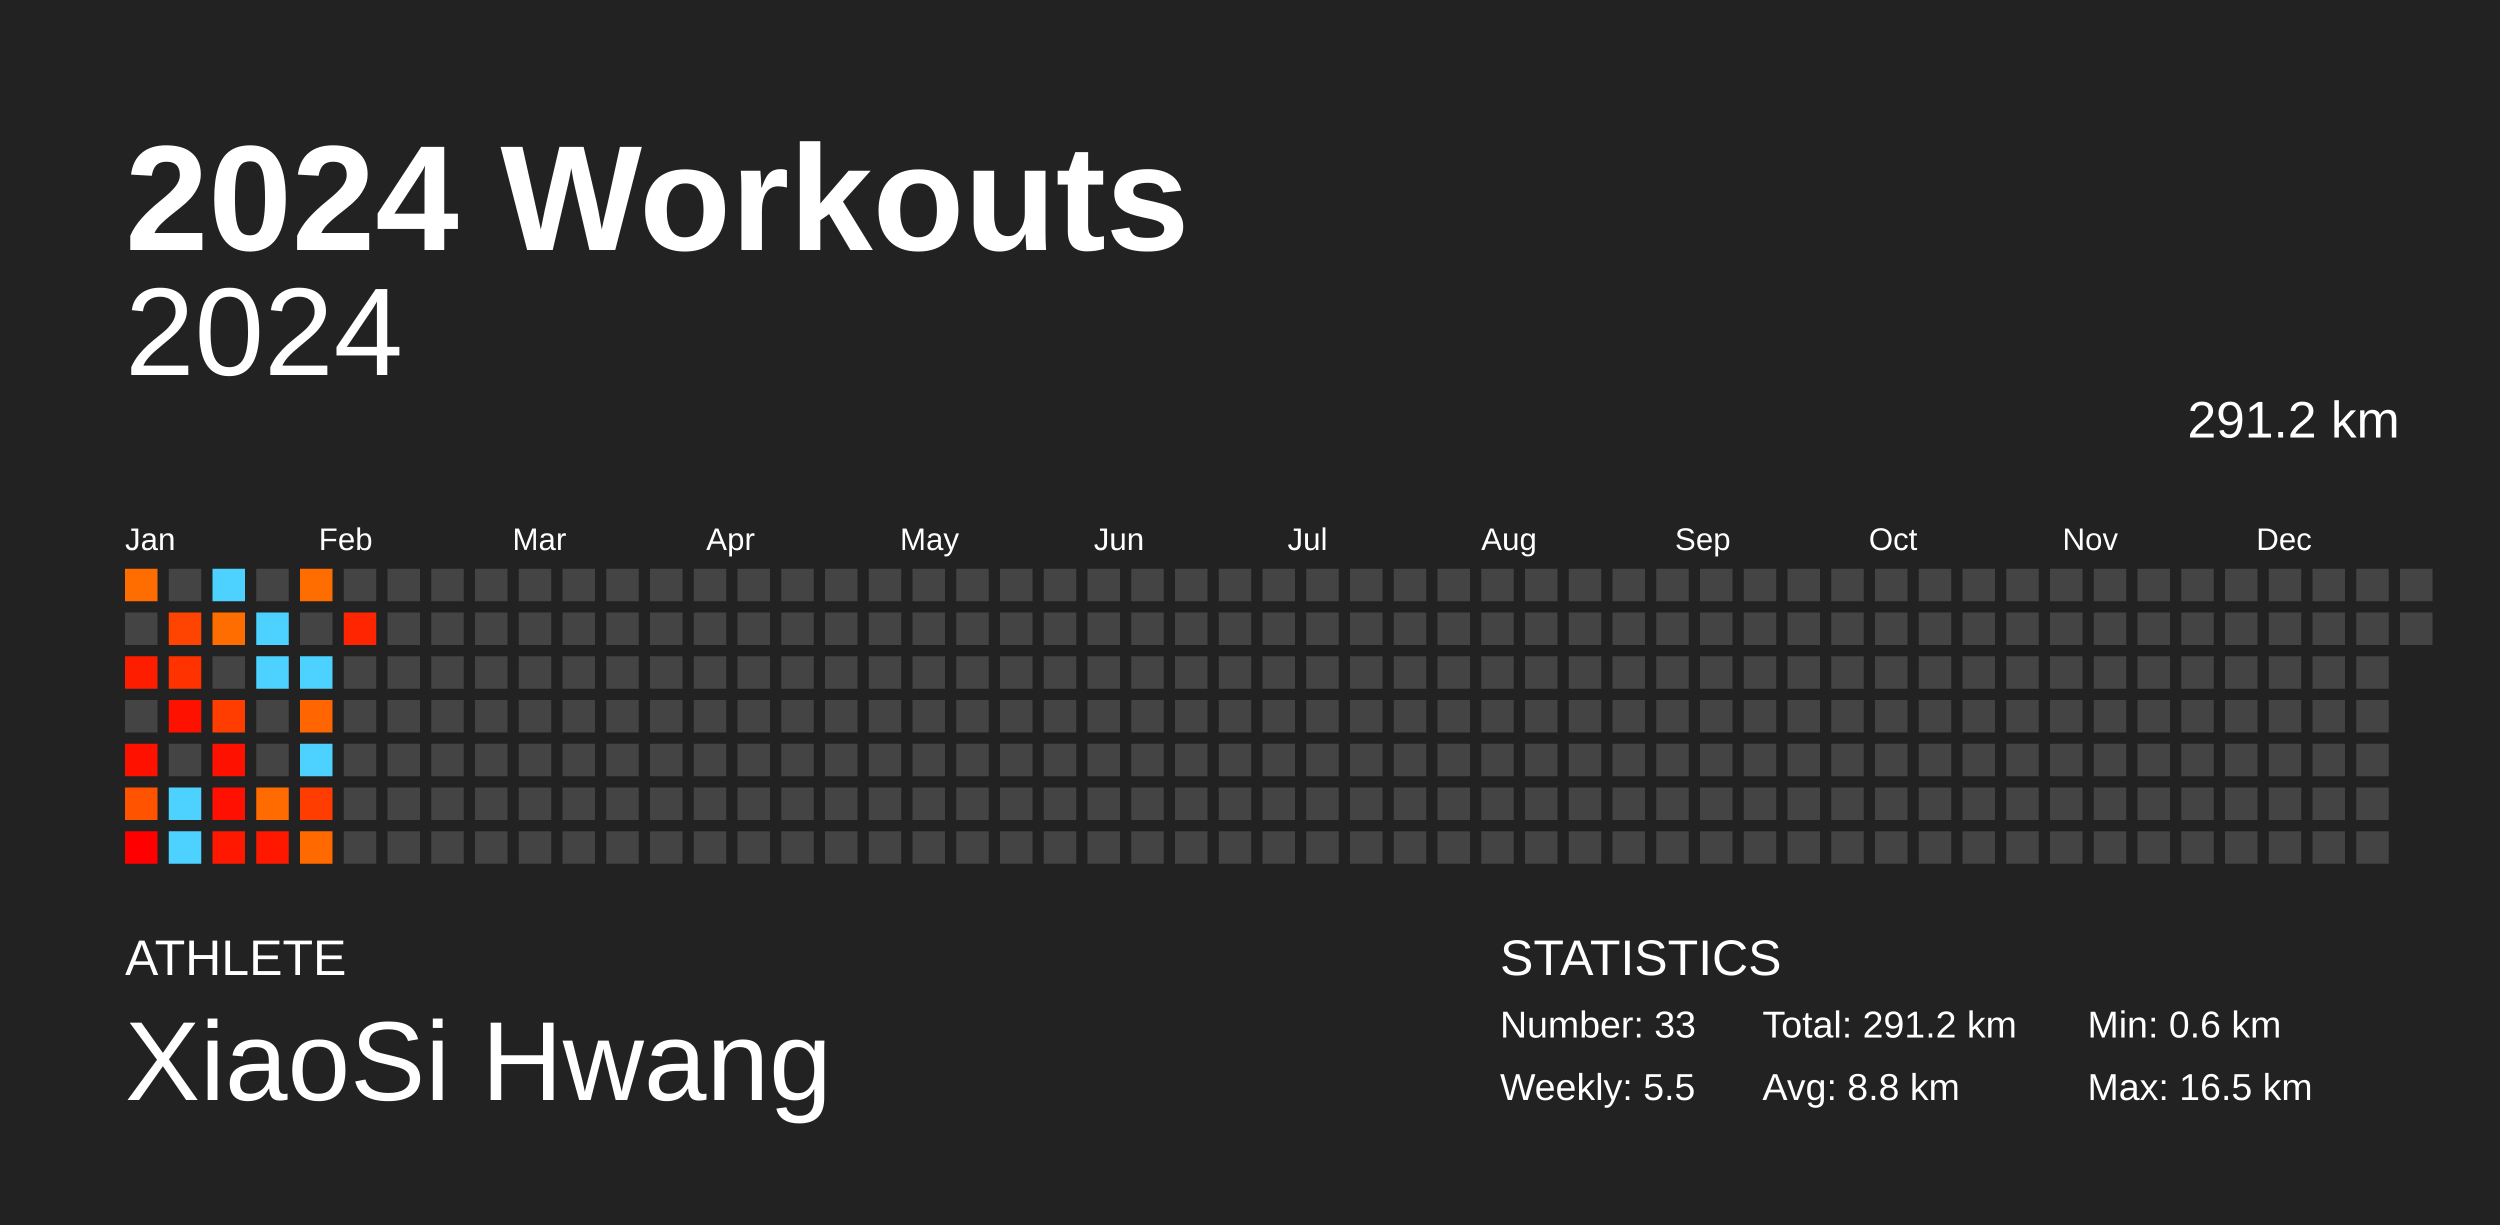
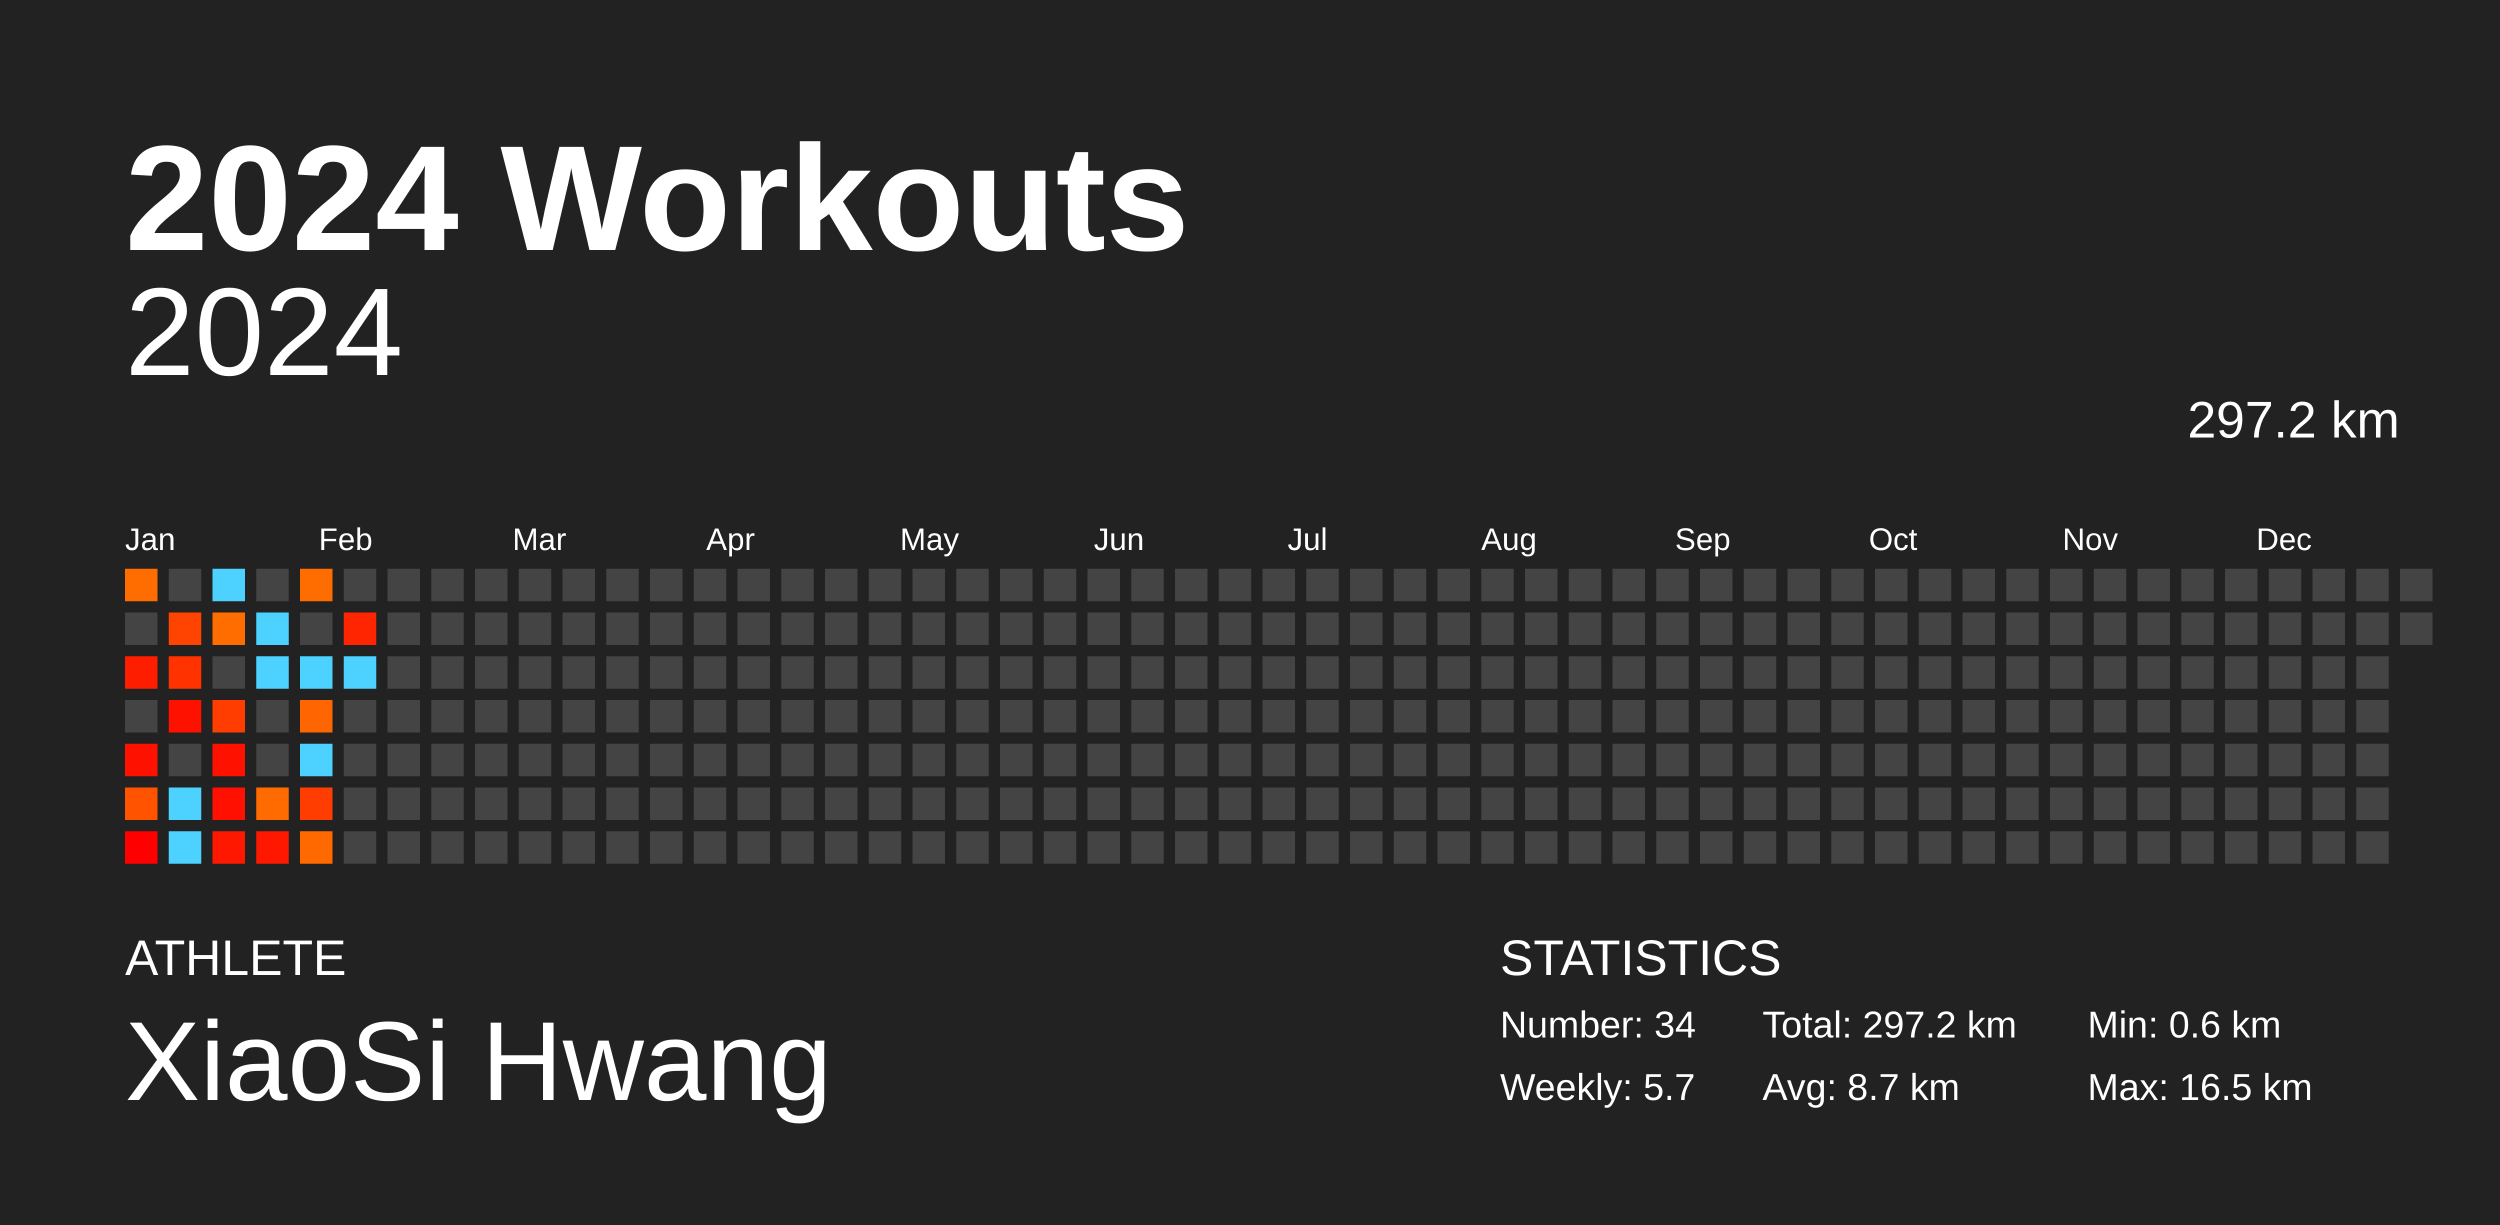
<svg xmlns="http://www.w3.org/2000/svg" baseProfile="full" height="98mm" version="1.1" viewBox="0,0,200,98" width="200mm">
  <defs />
  <rect fill="#222222" height="98" width="200" x="0" y="0" />
  <text fill="#FFFFFF" style="font-size:12px; font-family:Arial; font-weight:bold;" x="10" y="20">2024 Workouts</text>
  <text fill="#FFFFFF" style="font-size:4px; font-family:Arial" x="10" y="78">ATHLETE</text>
  <text fill="#FFFFFF" style="font-size:9px; font-family:Arial" x="10" y="88">XiaoSi Hwang</text>
  <text fill="#FFFFFF" style="font-size:4px; font-family:Arial" x="120" y="78">STATISTICS</text>
-   <text fill="#FFFFFF" style="font-size:3px; font-family:Arial" x="120" y="83">Number: 33</text>
-   <text fill="#FFFFFF" style="font-size:3px; font-family:Arial" x="120" y="88">Weekly: 5.5</text>
-   <text fill="#FFFFFF" style="font-size:3px; font-family:Arial" x="141" y="83">Total: 291.2 km</text>
-   <text fill="#FFFFFF" style="font-size:3px; font-family:Arial" x="141" y="88">Avg: 8.8 km</text>
+   <text fill="#FFFFFF" style="font-size:3px; font-family:Arial" x="120" y="83">Number: 34</text>
+   <text fill="#FFFFFF" style="font-size:3px; font-family:Arial" x="120" y="88">Weekly: 5.7</text>
+   <text fill="#FFFFFF" style="font-size:3px; font-family:Arial" x="141" y="83">Total: 297.2 km</text>
+   <text fill="#FFFFFF" style="font-size:3px; font-family:Arial" x="141" y="88">Avg: 8.7 km</text>
  <text fill="#FFFFFF" style="font-size:3px; font-family:Arial" x="167" y="83">Min: 0.6 km</text>
  <text fill="#FFFFFF" style="font-size:3px; font-family:Arial" x="167" y="88">Max: 16.5 km</text>
  <text alignment-baseline="hanging" fill="#FFFFFF" style="font-size:10.0px; font-family:Arial;" x="10" y="30">2024</text>
-   <text alignment-baseline="hanging" fill="#FFFFFF" style="font-size:4.125px; font-family:Arial;" x="175" y="35">291.2 km</text>
+   <text alignment-baseline="hanging" fill="#FFFFFF" style="font-size:4.125px; font-family:Arial;" x="175" y="35">297.2 km</text>
  <text fill="#FFFFFF" style="font-size:2.5px; font-family:Arial" x="10.0" y="44">Jan</text>
  <text fill="#FFFFFF" style="font-size:2.5px; font-family:Arial" x="25.5" y="44">Feb</text>
  <text fill="#FFFFFF" style="font-size:2.5px; font-family:Arial" x="41.0" y="44">Mar</text>
  <text fill="#FFFFFF" style="font-size:2.5px; font-family:Arial" x="56.5" y="44">Apr</text>
  <text fill="#FFFFFF" style="font-size:2.5px; font-family:Arial" x="72.0" y="44">May</text>
  <text fill="#FFFFFF" style="font-size:2.5px; font-family:Arial" x="87.5" y="44">Jun</text>
  <text fill="#FFFFFF" style="font-size:2.5px; font-family:Arial" x="103.0" y="44">Jul</text>
  <text fill="#FFFFFF" style="font-size:2.5px; font-family:Arial" x="118.5" y="44">Aug</text>
  <text fill="#FFFFFF" style="font-size:2.5px; font-family:Arial" x="134.0" y="44">Sep</text>
  <text fill="#FFFFFF" style="font-size:2.5px; font-family:Arial" x="149.5" y="44">Oct</text>
  <text fill="#FFFFFF" style="font-size:2.5px; font-family:Arial" x="165.0" y="44">Nov</text>
  <text fill="#FFFFFF" style="font-size:2.5px; font-family:Arial" x="180.5" y="44">Dec</text>
  <rect fill="#ff6c00" height="2.6" width="2.6" x="10.0" y="45.5" />
  <rect fill="#444444" height="2.6" width="2.6" x="10.0" y="49.0" />
  <rect fill="#ff1d00" height="2.6" width="2.6" x="10.0" y="52.5" />
  <rect fill="#444444" height="2.6" width="2.6" x="10.0" y="56.0" />
  <rect fill="#ff1100" height="2.6" width="2.6" x="10.0" y="59.5" />
  <rect fill="#ff5300" height="2.6" width="2.6" x="10.0" y="63.0" />
  <rect fill="#ff0000" height="2.6" width="2.6" x="10.0" y="66.5" />
  <rect fill="#444444" height="2.6" width="2.6" x="13.5" y="45.5" />
  <rect fill="#ff4300" height="2.6" width="2.6" x="13.5" y="49.0" />
  <rect fill="#ff3200" height="2.6" width="2.6" x="13.5" y="52.5" />
  <rect fill="#ff1100" height="2.6" width="2.6" x="13.5" y="56.0" />
  <rect fill="#444444" height="2.6" width="2.6" x="13.5" y="59.5" />
  <rect fill="#4dd2ff" height="2.6" width="2.6" x="13.5" y="63.0" />
  <rect fill="#4dd2ff" height="2.6" width="2.6" x="13.5" y="66.5" />
  <rect fill="#4dd2ff" height="2.6" width="2.6" x="17.0" y="45.5" />
  <rect fill="#ff6c00" height="2.6" width="2.6" x="17.0" y="49.0" />
  <rect fill="#444444" height="2.6" width="2.6" x="17.0" y="52.5" />
  <rect fill="#ff3d00" height="2.6" width="2.6" x="17.0" y="56.0" />
  <rect fill="#ff1100" height="2.6" width="2.6" x="17.0" y="59.5" />
  <rect fill="#ff1000" height="2.6" width="2.6" x="17.0" y="63.0" />
  <rect fill="#ff1800" height="2.6" width="2.6" x="17.0" y="66.5" />
  <rect fill="#444444" height="2.6" width="2.6" x="20.5" y="45.5" />
  <rect fill="#4dd2ff" height="2.6" width="2.6" x="20.5" y="49.0" />
  <rect fill="#4dd2ff" height="2.6" width="2.6" x="20.5" y="52.5" />
  <rect fill="#444444" height="2.6" width="2.6" x="20.5" y="56.0" />
  <rect fill="#444444" height="2.6" width="2.6" x="20.5" y="59.5" />
  <rect fill="#ff6b00" height="2.6" width="2.6" x="20.5" y="63.0" />
  <rect fill="#ff1800" height="2.6" width="2.6" x="20.5" y="66.5" />
  <rect fill="#ff6c00" height="2.6" width="2.6" x="24.0" y="45.5" />
  <rect fill="#444444" height="2.6" width="2.6" x="24.0" y="49.0" />
  <rect fill="#4dd2ff" height="2.6" width="2.6" x="24.0" y="52.5" />
  <rect fill="#ff6500" height="2.6" width="2.6" x="24.0" y="56.0" />
  <rect fill="#4dd2ff" height="2.6" width="2.6" x="24.0" y="59.5" />
  <rect fill="#ff3d00" height="2.6" width="2.6" x="24.0" y="63.0" />
  <rect fill="#ff6900" height="2.6" width="2.6" x="24.0" y="66.5" />
  <rect fill="#444444" height="2.6" width="2.6" x="27.5" y="45.5" />
  <rect fill="#ff2500" height="2.6" width="2.6" x="27.5" y="49.0" />
-   <rect fill="#444444" height="2.6" width="2.6" x="27.5" y="52.5" />
+   <rect fill="#4dd2ff" height="2.6" width="2.6" x="27.5" y="52.5" />
  <rect fill="#444444" height="2.6" width="2.6" x="27.5" y="56.0" />
  <rect fill="#444444" height="2.6" width="2.6" x="27.5" y="59.5" />
  <rect fill="#444444" height="2.6" width="2.6" x="27.5" y="63.0" />
  <rect fill="#444444" height="2.6" width="2.6" x="27.5" y="66.5" />
  <rect fill="#444444" height="2.6" width="2.6" x="31.0" y="45.5" />
  <rect fill="#444444" height="2.6" width="2.6" x="31.0" y="49.0" />
  <rect fill="#444444" height="2.6" width="2.6" x="31.0" y="52.5" />
  <rect fill="#444444" height="2.6" width="2.6" x="31.0" y="56.0" />
  <rect fill="#444444" height="2.6" width="2.6" x="31.0" y="59.5" />
  <rect fill="#444444" height="2.6" width="2.6" x="31.0" y="63.0" />
  <rect fill="#444444" height="2.6" width="2.6" x="31.0" y="66.5" />
  <rect fill="#444444" height="2.6" width="2.6" x="34.5" y="45.5" />
  <rect fill="#444444" height="2.6" width="2.6" x="34.5" y="49.0" />
  <rect fill="#444444" height="2.6" width="2.6" x="34.5" y="52.5" />
  <rect fill="#444444" height="2.6" width="2.6" x="34.5" y="56.0" />
  <rect fill="#444444" height="2.6" width="2.6" x="34.5" y="59.5" />
  <rect fill="#444444" height="2.6" width="2.6" x="34.5" y="63.0" />
  <rect fill="#444444" height="2.6" width="2.6" x="34.5" y="66.5" />
  <rect fill="#444444" height="2.6" width="2.6" x="38.0" y="45.5" />
  <rect fill="#444444" height="2.6" width="2.6" x="38.0" y="49.0" />
  <rect fill="#444444" height="2.6" width="2.6" x="38.0" y="52.5" />
  <rect fill="#444444" height="2.6" width="2.6" x="38.0" y="56.0" />
  <rect fill="#444444" height="2.6" width="2.6" x="38.0" y="59.5" />
  <rect fill="#444444" height="2.6" width="2.6" x="38.0" y="63.0" />
  <rect fill="#444444" height="2.6" width="2.6" x="38.0" y="66.5" />
  <rect fill="#444444" height="2.6" width="2.6" x="41.5" y="45.5" />
  <rect fill="#444444" height="2.6" width="2.6" x="41.5" y="49.0" />
  <rect fill="#444444" height="2.6" width="2.6" x="41.5" y="52.5" />
  <rect fill="#444444" height="2.6" width="2.6" x="41.5" y="56.0" />
  <rect fill="#444444" height="2.6" width="2.6" x="41.5" y="59.5" />
  <rect fill="#444444" height="2.6" width="2.6" x="41.5" y="63.0" />
  <rect fill="#444444" height="2.6" width="2.6" x="41.5" y="66.5" />
  <rect fill="#444444" height="2.6" width="2.6" x="45.0" y="45.5" />
  <rect fill="#444444" height="2.6" width="2.6" x="45.0" y="49.0" />
  <rect fill="#444444" height="2.6" width="2.6" x="45.0" y="52.5" />
  <rect fill="#444444" height="2.6" width="2.6" x="45.0" y="56.0" />
  <rect fill="#444444" height="2.6" width="2.6" x="45.0" y="59.5" />
  <rect fill="#444444" height="2.6" width="2.6" x="45.0" y="63.0" />
  <rect fill="#444444" height="2.6" width="2.6" x="45.0" y="66.5" />
  <rect fill="#444444" height="2.6" width="2.6" x="48.5" y="45.5" />
  <rect fill="#444444" height="2.6" width="2.6" x="48.5" y="49.0" />
  <rect fill="#444444" height="2.6" width="2.6" x="48.5" y="52.5" />
  <rect fill="#444444" height="2.6" width="2.6" x="48.5" y="56.0" />
  <rect fill="#444444" height="2.6" width="2.6" x="48.5" y="59.5" />
  <rect fill="#444444" height="2.6" width="2.6" x="48.5" y="63.0" />
  <rect fill="#444444" height="2.6" width="2.6" x="48.5" y="66.5" />
  <rect fill="#444444" height="2.6" width="2.6" x="52.0" y="45.5" />
  <rect fill="#444444" height="2.6" width="2.6" x="52.0" y="49.0" />
  <rect fill="#444444" height="2.6" width="2.6" x="52.0" y="52.5" />
  <rect fill="#444444" height="2.6" width="2.6" x="52.0" y="56.0" />
  <rect fill="#444444" height="2.6" width="2.6" x="52.0" y="59.5" />
  <rect fill="#444444" height="2.6" width="2.6" x="52.0" y="63.0" />
  <rect fill="#444444" height="2.6" width="2.6" x="52.0" y="66.5" />
  <rect fill="#444444" height="2.6" width="2.6" x="55.5" y="45.5" />
  <rect fill="#444444" height="2.6" width="2.6" x="55.5" y="49.0" />
  <rect fill="#444444" height="2.6" width="2.6" x="55.5" y="52.5" />
  <rect fill="#444444" height="2.6" width="2.6" x="55.5" y="56.0" />
  <rect fill="#444444" height="2.6" width="2.6" x="55.5" y="59.5" />
  <rect fill="#444444" height="2.6" width="2.6" x="55.5" y="63.0" />
  <rect fill="#444444" height="2.6" width="2.6" x="55.5" y="66.5" />
  <rect fill="#444444" height="2.6" width="2.6" x="59.0" y="45.5" />
  <rect fill="#444444" height="2.6" width="2.6" x="59.0" y="49.0" />
  <rect fill="#444444" height="2.6" width="2.6" x="59.0" y="52.5" />
  <rect fill="#444444" height="2.6" width="2.6" x="59.0" y="56.0" />
  <rect fill="#444444" height="2.6" width="2.6" x="59.0" y="59.5" />
  <rect fill="#444444" height="2.6" width="2.6" x="59.0" y="63.0" />
  <rect fill="#444444" height="2.6" width="2.6" x="59.0" y="66.5" />
  <rect fill="#444444" height="2.6" width="2.6" x="62.5" y="45.5" />
  <rect fill="#444444" height="2.6" width="2.6" x="62.5" y="49.0" />
  <rect fill="#444444" height="2.6" width="2.6" x="62.5" y="52.5" />
  <rect fill="#444444" height="2.6" width="2.6" x="62.5" y="56.0" />
  <rect fill="#444444" height="2.6" width="2.6" x="62.5" y="59.5" />
  <rect fill="#444444" height="2.6" width="2.6" x="62.5" y="63.0" />
  <rect fill="#444444" height="2.6" width="2.6" x="62.5" y="66.5" />
  <rect fill="#444444" height="2.6" width="2.6" x="66.0" y="45.5" />
  <rect fill="#444444" height="2.6" width="2.6" x="66.0" y="49.0" />
  <rect fill="#444444" height="2.6" width="2.6" x="66.0" y="52.5" />
  <rect fill="#444444" height="2.6" width="2.6" x="66.0" y="56.0" />
  <rect fill="#444444" height="2.6" width="2.6" x="66.0" y="59.5" />
  <rect fill="#444444" height="2.6" width="2.6" x="66.0" y="63.0" />
  <rect fill="#444444" height="2.6" width="2.6" x="66.0" y="66.5" />
  <rect fill="#444444" height="2.6" width="2.6" x="69.5" y="45.5" />
  <rect fill="#444444" height="2.6" width="2.6" x="69.5" y="49.0" />
  <rect fill="#444444" height="2.6" width="2.6" x="69.5" y="52.5" />
  <rect fill="#444444" height="2.6" width="2.6" x="69.5" y="56.0" />
  <rect fill="#444444" height="2.6" width="2.6" x="69.5" y="59.5" />
  <rect fill="#444444" height="2.6" width="2.6" x="69.5" y="63.0" />
  <rect fill="#444444" height="2.6" width="2.6" x="69.5" y="66.5" />
  <rect fill="#444444" height="2.6" width="2.6" x="73.0" y="45.5" />
  <rect fill="#444444" height="2.6" width="2.6" x="73.0" y="49.0" />
  <rect fill="#444444" height="2.6" width="2.6" x="73.0" y="52.5" />
  <rect fill="#444444" height="2.6" width="2.6" x="73.0" y="56.0" />
  <rect fill="#444444" height="2.6" width="2.6" x="73.0" y="59.5" />
  <rect fill="#444444" height="2.6" width="2.6" x="73.0" y="63.0" />
  <rect fill="#444444" height="2.6" width="2.6" x="73.0" y="66.5" />
  <rect fill="#444444" height="2.6" width="2.6" x="76.5" y="45.5" />
  <rect fill="#444444" height="2.6" width="2.6" x="76.5" y="49.0" />
  <rect fill="#444444" height="2.6" width="2.6" x="76.5" y="52.5" />
  <rect fill="#444444" height="2.6" width="2.6" x="76.5" y="56.0" />
  <rect fill="#444444" height="2.6" width="2.6" x="76.5" y="59.5" />
  <rect fill="#444444" height="2.6" width="2.6" x="76.5" y="63.0" />
  <rect fill="#444444" height="2.6" width="2.6" x="76.5" y="66.5" />
  <rect fill="#444444" height="2.6" width="2.6" x="80.0" y="45.5" />
  <rect fill="#444444" height="2.6" width="2.6" x="80.0" y="49.0" />
  <rect fill="#444444" height="2.6" width="2.6" x="80.0" y="52.5" />
  <rect fill="#444444" height="2.6" width="2.6" x="80.0" y="56.0" />
  <rect fill="#444444" height="2.6" width="2.6" x="80.0" y="59.5" />
  <rect fill="#444444" height="2.6" width="2.6" x="80.0" y="63.0" />
  <rect fill="#444444" height="2.6" width="2.6" x="80.0" y="66.5" />
  <rect fill="#444444" height="2.6" width="2.6" x="83.5" y="45.5" />
  <rect fill="#444444" height="2.6" width="2.6" x="83.5" y="49.0" />
  <rect fill="#444444" height="2.6" width="2.6" x="83.5" y="52.5" />
  <rect fill="#444444" height="2.6" width="2.6" x="83.5" y="56.0" />
  <rect fill="#444444" height="2.6" width="2.6" x="83.5" y="59.5" />
  <rect fill="#444444" height="2.6" width="2.6" x="83.5" y="63.0" />
  <rect fill="#444444" height="2.6" width="2.6" x="83.5" y="66.5" />
  <rect fill="#444444" height="2.6" width="2.6" x="87.0" y="45.5" />
  <rect fill="#444444" height="2.6" width="2.6" x="87.0" y="49.0" />
  <rect fill="#444444" height="2.6" width="2.6" x="87.0" y="52.5" />
  <rect fill="#444444" height="2.6" width="2.6" x="87.0" y="56.0" />
  <rect fill="#444444" height="2.6" width="2.6" x="87.0" y="59.5" />
  <rect fill="#444444" height="2.6" width="2.6" x="87.0" y="63.0" />
  <rect fill="#444444" height="2.6" width="2.6" x="87.0" y="66.5" />
  <rect fill="#444444" height="2.6" width="2.6" x="90.5" y="45.5" />
  <rect fill="#444444" height="2.6" width="2.6" x="90.5" y="49.0" />
  <rect fill="#444444" height="2.6" width="2.6" x="90.5" y="52.5" />
  <rect fill="#444444" height="2.6" width="2.6" x="90.5" y="56.0" />
  <rect fill="#444444" height="2.6" width="2.6" x="90.5" y="59.5" />
  <rect fill="#444444" height="2.6" width="2.6" x="90.5" y="63.0" />
  <rect fill="#444444" height="2.6" width="2.6" x="90.5" y="66.5" />
  <rect fill="#444444" height="2.6" width="2.6" x="94.0" y="45.5" />
  <rect fill="#444444" height="2.6" width="2.6" x="94.0" y="49.0" />
  <rect fill="#444444" height="2.6" width="2.6" x="94.0" y="52.5" />
  <rect fill="#444444" height="2.6" width="2.6" x="94.0" y="56.0" />
  <rect fill="#444444" height="2.6" width="2.6" x="94.0" y="59.5" />
  <rect fill="#444444" height="2.6" width="2.6" x="94.0" y="63.0" />
  <rect fill="#444444" height="2.6" width="2.6" x="94.0" y="66.5" />
  <rect fill="#444444" height="2.6" width="2.6" x="97.5" y="45.5" />
  <rect fill="#444444" height="2.6" width="2.6" x="97.5" y="49.0" />
  <rect fill="#444444" height="2.6" width="2.6" x="97.5" y="52.5" />
  <rect fill="#444444" height="2.6" width="2.6" x="97.5" y="56.0" />
  <rect fill="#444444" height="2.6" width="2.6" x="97.5" y="59.5" />
  <rect fill="#444444" height="2.6" width="2.6" x="97.5" y="63.0" />
  <rect fill="#444444" height="2.6" width="2.6" x="97.5" y="66.5" />
  <rect fill="#444444" height="2.6" width="2.6" x="101.0" y="45.5" />
  <rect fill="#444444" height="2.6" width="2.6" x="101.0" y="49.0" />
  <rect fill="#444444" height="2.6" width="2.6" x="101.0" y="52.5" />
  <rect fill="#444444" height="2.6" width="2.6" x="101.0" y="56.0" />
  <rect fill="#444444" height="2.6" width="2.6" x="101.0" y="59.5" />
  <rect fill="#444444" height="2.6" width="2.6" x="101.0" y="63.0" />
  <rect fill="#444444" height="2.6" width="2.6" x="101.0" y="66.5" />
  <rect fill="#444444" height="2.6" width="2.6" x="104.5" y="45.5" />
  <rect fill="#444444" height="2.6" width="2.6" x="104.5" y="49.0" />
  <rect fill="#444444" height="2.6" width="2.6" x="104.5" y="52.5" />
  <rect fill="#444444" height="2.6" width="2.6" x="104.5" y="56.0" />
  <rect fill="#444444" height="2.6" width="2.6" x="104.5" y="59.5" />
  <rect fill="#444444" height="2.6" width="2.6" x="104.5" y="63.0" />
  <rect fill="#444444" height="2.6" width="2.6" x="104.5" y="66.5" />
  <rect fill="#444444" height="2.6" width="2.6" x="108.0" y="45.5" />
  <rect fill="#444444" height="2.6" width="2.6" x="108.0" y="49.0" />
  <rect fill="#444444" height="2.6" width="2.6" x="108.0" y="52.5" />
  <rect fill="#444444" height="2.6" width="2.6" x="108.0" y="56.0" />
  <rect fill="#444444" height="2.6" width="2.6" x="108.0" y="59.5" />
  <rect fill="#444444" height="2.6" width="2.6" x="108.0" y="63.0" />
  <rect fill="#444444" height="2.6" width="2.6" x="108.0" y="66.5" />
  <rect fill="#444444" height="2.6" width="2.6" x="111.5" y="45.5" />
  <rect fill="#444444" height="2.6" width="2.6" x="111.5" y="49.0" />
  <rect fill="#444444" height="2.6" width="2.6" x="111.5" y="52.5" />
  <rect fill="#444444" height="2.6" width="2.6" x="111.5" y="56.0" />
  <rect fill="#444444" height="2.6" width="2.6" x="111.5" y="59.5" />
  <rect fill="#444444" height="2.6" width="2.6" x="111.5" y="63.0" />
  <rect fill="#444444" height="2.6" width="2.6" x="111.5" y="66.5" />
  <rect fill="#444444" height="2.6" width="2.6" x="115.0" y="45.5" />
  <rect fill="#444444" height="2.6" width="2.6" x="115.0" y="49.0" />
  <rect fill="#444444" height="2.6" width="2.6" x="115.0" y="52.5" />
  <rect fill="#444444" height="2.6" width="2.6" x="115.0" y="56.0" />
  <rect fill="#444444" height="2.6" width="2.6" x="115.0" y="59.5" />
  <rect fill="#444444" height="2.6" width="2.6" x="115.0" y="63.0" />
  <rect fill="#444444" height="2.6" width="2.6" x="115.0" y="66.5" />
  <rect fill="#444444" height="2.6" width="2.6" x="118.5" y="45.5" />
  <rect fill="#444444" height="2.6" width="2.6" x="118.5" y="49.0" />
  <rect fill="#444444" height="2.6" width="2.6" x="118.5" y="52.5" />
  <rect fill="#444444" height="2.6" width="2.6" x="118.5" y="56.0" />
  <rect fill="#444444" height="2.6" width="2.6" x="118.5" y="59.5" />
  <rect fill="#444444" height="2.6" width="2.6" x="118.5" y="63.0" />
  <rect fill="#444444" height="2.6" width="2.6" x="118.5" y="66.5" />
  <rect fill="#444444" height="2.6" width="2.6" x="122.0" y="45.5" />
  <rect fill="#444444" height="2.6" width="2.6" x="122.0" y="49.0" />
  <rect fill="#444444" height="2.6" width="2.6" x="122.0" y="52.5" />
  <rect fill="#444444" height="2.6" width="2.6" x="122.0" y="56.0" />
  <rect fill="#444444" height="2.6" width="2.6" x="122.0" y="59.5" />
  <rect fill="#444444" height="2.6" width="2.6" x="122.0" y="63.0" />
  <rect fill="#444444" height="2.6" width="2.6" x="122.0" y="66.5" />
  <rect fill="#444444" height="2.6" width="2.6" x="125.5" y="45.5" />
  <rect fill="#444444" height="2.6" width="2.6" x="125.5" y="49.0" />
  <rect fill="#444444" height="2.6" width="2.6" x="125.5" y="52.5" />
  <rect fill="#444444" height="2.6" width="2.6" x="125.5" y="56.0" />
  <rect fill="#444444" height="2.6" width="2.6" x="125.5" y="59.5" />
  <rect fill="#444444" height="2.6" width="2.6" x="125.5" y="63.0" />
  <rect fill="#444444" height="2.6" width="2.6" x="125.5" y="66.5" />
  <rect fill="#444444" height="2.6" width="2.6" x="129.0" y="45.5" />
  <rect fill="#444444" height="2.6" width="2.6" x="129.0" y="49.0" />
  <rect fill="#444444" height="2.6" width="2.6" x="129.0" y="52.5" />
  <rect fill="#444444" height="2.6" width="2.6" x="129.0" y="56.0" />
  <rect fill="#444444" height="2.6" width="2.6" x="129.0" y="59.5" />
  <rect fill="#444444" height="2.6" width="2.6" x="129.0" y="63.0" />
  <rect fill="#444444" height="2.6" width="2.6" x="129.0" y="66.5" />
  <rect fill="#444444" height="2.6" width="2.6" x="132.5" y="45.5" />
  <rect fill="#444444" height="2.6" width="2.6" x="132.5" y="49.0" />
  <rect fill="#444444" height="2.6" width="2.6" x="132.5" y="52.5" />
  <rect fill="#444444" height="2.6" width="2.6" x="132.5" y="56.0" />
  <rect fill="#444444" height="2.6" width="2.6" x="132.5" y="59.5" />
  <rect fill="#444444" height="2.6" width="2.6" x="132.5" y="63.0" />
  <rect fill="#444444" height="2.6" width="2.6" x="132.5" y="66.5" />
  <rect fill="#444444" height="2.6" width="2.6" x="136.0" y="45.5" />
  <rect fill="#444444" height="2.6" width="2.6" x="136.0" y="49.0" />
  <rect fill="#444444" height="2.6" width="2.6" x="136.0" y="52.5" />
  <rect fill="#444444" height="2.6" width="2.6" x="136.0" y="56.0" />
  <rect fill="#444444" height="2.6" width="2.6" x="136.0" y="59.5" />
  <rect fill="#444444" height="2.6" width="2.6" x="136.0" y="63.0" />
  <rect fill="#444444" height="2.6" width="2.6" x="136.0" y="66.5" />
  <rect fill="#444444" height="2.6" width="2.6" x="139.5" y="45.5" />
  <rect fill="#444444" height="2.6" width="2.6" x="139.5" y="49.0" />
  <rect fill="#444444" height="2.6" width="2.6" x="139.5" y="52.5" />
  <rect fill="#444444" height="2.6" width="2.6" x="139.5" y="56.0" />
  <rect fill="#444444" height="2.6" width="2.6" x="139.5" y="59.5" />
  <rect fill="#444444" height="2.6" width="2.6" x="139.5" y="63.0" />
  <rect fill="#444444" height="2.6" width="2.6" x="139.5" y="66.5" />
  <rect fill="#444444" height="2.6" width="2.6" x="143.0" y="45.5" />
  <rect fill="#444444" height="2.6" width="2.6" x="143.0" y="49.0" />
  <rect fill="#444444" height="2.6" width="2.6" x="143.0" y="52.5" />
  <rect fill="#444444" height="2.6" width="2.6" x="143.0" y="56.0" />
  <rect fill="#444444" height="2.6" width="2.6" x="143.0" y="59.5" />
  <rect fill="#444444" height="2.6" width="2.6" x="143.0" y="63.0" />
  <rect fill="#444444" height="2.6" width="2.6" x="143.0" y="66.5" />
  <rect fill="#444444" height="2.6" width="2.6" x="146.5" y="45.5" />
  <rect fill="#444444" height="2.6" width="2.6" x="146.5" y="49.0" />
  <rect fill="#444444" height="2.6" width="2.6" x="146.5" y="52.5" />
  <rect fill="#444444" height="2.6" width="2.6" x="146.5" y="56.0" />
  <rect fill="#444444" height="2.6" width="2.6" x="146.5" y="59.5" />
  <rect fill="#444444" height="2.6" width="2.6" x="146.5" y="63.0" />
  <rect fill="#444444" height="2.6" width="2.6" x="146.5" y="66.5" />
  <rect fill="#444444" height="2.6" width="2.6" x="150.0" y="45.5" />
  <rect fill="#444444" height="2.6" width="2.6" x="150.0" y="49.0" />
  <rect fill="#444444" height="2.6" width="2.6" x="150.0" y="52.5" />
  <rect fill="#444444" height="2.6" width="2.6" x="150.0" y="56.0" />
  <rect fill="#444444" height="2.6" width="2.6" x="150.0" y="59.5" />
  <rect fill="#444444" height="2.6" width="2.6" x="150.0" y="63.0" />
  <rect fill="#444444" height="2.6" width="2.6" x="150.0" y="66.5" />
  <rect fill="#444444" height="2.6" width="2.6" x="153.5" y="45.5" />
  <rect fill="#444444" height="2.6" width="2.6" x="153.5" y="49.0" />
  <rect fill="#444444" height="2.6" width="2.6" x="153.5" y="52.5" />
  <rect fill="#444444" height="2.6" width="2.6" x="153.5" y="56.0" />
  <rect fill="#444444" height="2.6" width="2.6" x="153.5" y="59.5" />
  <rect fill="#444444" height="2.6" width="2.6" x="153.5" y="63.0" />
  <rect fill="#444444" height="2.6" width="2.6" x="153.5" y="66.5" />
  <rect fill="#444444" height="2.6" width="2.6" x="157.0" y="45.5" />
  <rect fill="#444444" height="2.6" width="2.6" x="157.0" y="49.0" />
  <rect fill="#444444" height="2.6" width="2.6" x="157.0" y="52.5" />
  <rect fill="#444444" height="2.6" width="2.6" x="157.0" y="56.0" />
  <rect fill="#444444" height="2.6" width="2.6" x="157.0" y="59.5" />
  <rect fill="#444444" height="2.6" width="2.6" x="157.0" y="63.0" />
  <rect fill="#444444" height="2.6" width="2.6" x="157.0" y="66.5" />
  <rect fill="#444444" height="2.6" width="2.6" x="160.5" y="45.5" />
  <rect fill="#444444" height="2.6" width="2.6" x="160.5" y="49.0" />
  <rect fill="#444444" height="2.6" width="2.6" x="160.5" y="52.5" />
  <rect fill="#444444" height="2.6" width="2.6" x="160.5" y="56.0" />
  <rect fill="#444444" height="2.6" width="2.6" x="160.5" y="59.5" />
  <rect fill="#444444" height="2.6" width="2.6" x="160.5" y="63.0" />
  <rect fill="#444444" height="2.6" width="2.6" x="160.5" y="66.5" />
  <rect fill="#444444" height="2.6" width="2.6" x="164.0" y="45.5" />
  <rect fill="#444444" height="2.6" width="2.6" x="164.0" y="49.0" />
  <rect fill="#444444" height="2.6" width="2.6" x="164.0" y="52.5" />
  <rect fill="#444444" height="2.6" width="2.6" x="164.0" y="56.0" />
  <rect fill="#444444" height="2.6" width="2.6" x="164.0" y="59.5" />
  <rect fill="#444444" height="2.6" width="2.6" x="164.0" y="63.0" />
  <rect fill="#444444" height="2.6" width="2.6" x="164.0" y="66.5" />
  <rect fill="#444444" height="2.6" width="2.6" x="167.5" y="45.5" />
  <rect fill="#444444" height="2.6" width="2.6" x="167.5" y="49.0" />
  <rect fill="#444444" height="2.6" width="2.6" x="167.5" y="52.5" />
  <rect fill="#444444" height="2.6" width="2.6" x="167.5" y="56.0" />
  <rect fill="#444444" height="2.6" width="2.6" x="167.5" y="59.5" />
  <rect fill="#444444" height="2.6" width="2.6" x="167.5" y="63.0" />
  <rect fill="#444444" height="2.6" width="2.6" x="167.5" y="66.5" />
  <rect fill="#444444" height="2.6" width="2.6" x="171.0" y="45.5" />
  <rect fill="#444444" height="2.6" width="2.6" x="171.0" y="49.0" />
  <rect fill="#444444" height="2.6" width="2.6" x="171.0" y="52.5" />
  <rect fill="#444444" height="2.6" width="2.6" x="171.0" y="56.0" />
  <rect fill="#444444" height="2.6" width="2.6" x="171.0" y="59.5" />
  <rect fill="#444444" height="2.6" width="2.6" x="171.0" y="63.0" />
  <rect fill="#444444" height="2.6" width="2.6" x="171.0" y="66.5" />
  <rect fill="#444444" height="2.6" width="2.6" x="174.5" y="45.5" />
  <rect fill="#444444" height="2.6" width="2.6" x="174.5" y="49.0" />
  <rect fill="#444444" height="2.6" width="2.6" x="174.5" y="52.5" />
  <rect fill="#444444" height="2.6" width="2.6" x="174.5" y="56.0" />
  <rect fill="#444444" height="2.6" width="2.6" x="174.5" y="59.5" />
  <rect fill="#444444" height="2.6" width="2.6" x="174.5" y="63.0" />
  <rect fill="#444444" height="2.6" width="2.6" x="174.5" y="66.5" />
  <rect fill="#444444" height="2.6" width="2.6" x="178.0" y="45.5" />
  <rect fill="#444444" height="2.6" width="2.6" x="178.0" y="49.0" />
  <rect fill="#444444" height="2.6" width="2.6" x="178.0" y="52.5" />
  <rect fill="#444444" height="2.6" width="2.6" x="178.0" y="56.0" />
  <rect fill="#444444" height="2.6" width="2.6" x="178.0" y="59.5" />
  <rect fill="#444444" height="2.6" width="2.6" x="178.0" y="63.0" />
  <rect fill="#444444" height="2.6" width="2.6" x="178.0" y="66.5" />
  <rect fill="#444444" height="2.6" width="2.6" x="181.5" y="45.5" />
  <rect fill="#444444" height="2.6" width="2.6" x="181.5" y="49.0" />
  <rect fill="#444444" height="2.6" width="2.6" x="181.5" y="52.5" />
  <rect fill="#444444" height="2.6" width="2.6" x="181.5" y="56.0" />
  <rect fill="#444444" height="2.6" width="2.6" x="181.5" y="59.5" />
  <rect fill="#444444" height="2.6" width="2.6" x="181.5" y="63.0" />
  <rect fill="#444444" height="2.6" width="2.6" x="181.5" y="66.5" />
  <rect fill="#444444" height="2.6" width="2.6" x="185.0" y="45.5" />
  <rect fill="#444444" height="2.6" width="2.6" x="185.0" y="49.0" />
  <rect fill="#444444" height="2.6" width="2.6" x="185.0" y="52.5" />
  <rect fill="#444444" height="2.6" width="2.6" x="185.0" y="56.0" />
  <rect fill="#444444" height="2.6" width="2.6" x="185.0" y="59.5" />
  <rect fill="#444444" height="2.6" width="2.6" x="185.0" y="63.0" />
  <rect fill="#444444" height="2.6" width="2.6" x="185.0" y="66.5" />
  <rect fill="#444444" height="2.6" width="2.6" x="188.5" y="45.5" />
  <rect fill="#444444" height="2.6" width="2.6" x="188.5" y="49.0" />
  <rect fill="#444444" height="2.6" width="2.6" x="188.5" y="52.5" />
  <rect fill="#444444" height="2.6" width="2.6" x="188.5" y="56.0" />
  <rect fill="#444444" height="2.6" width="2.6" x="188.5" y="59.5" />
  <rect fill="#444444" height="2.6" width="2.6" x="188.5" y="63.0" />
  <rect fill="#444444" height="2.6" width="2.6" x="188.5" y="66.5" />
  <rect fill="#444444" height="2.6" width="2.6" x="192.0" y="45.5" />
  <rect fill="#444444" height="2.6" width="2.6" x="192.0" y="49.0" />
</svg>
